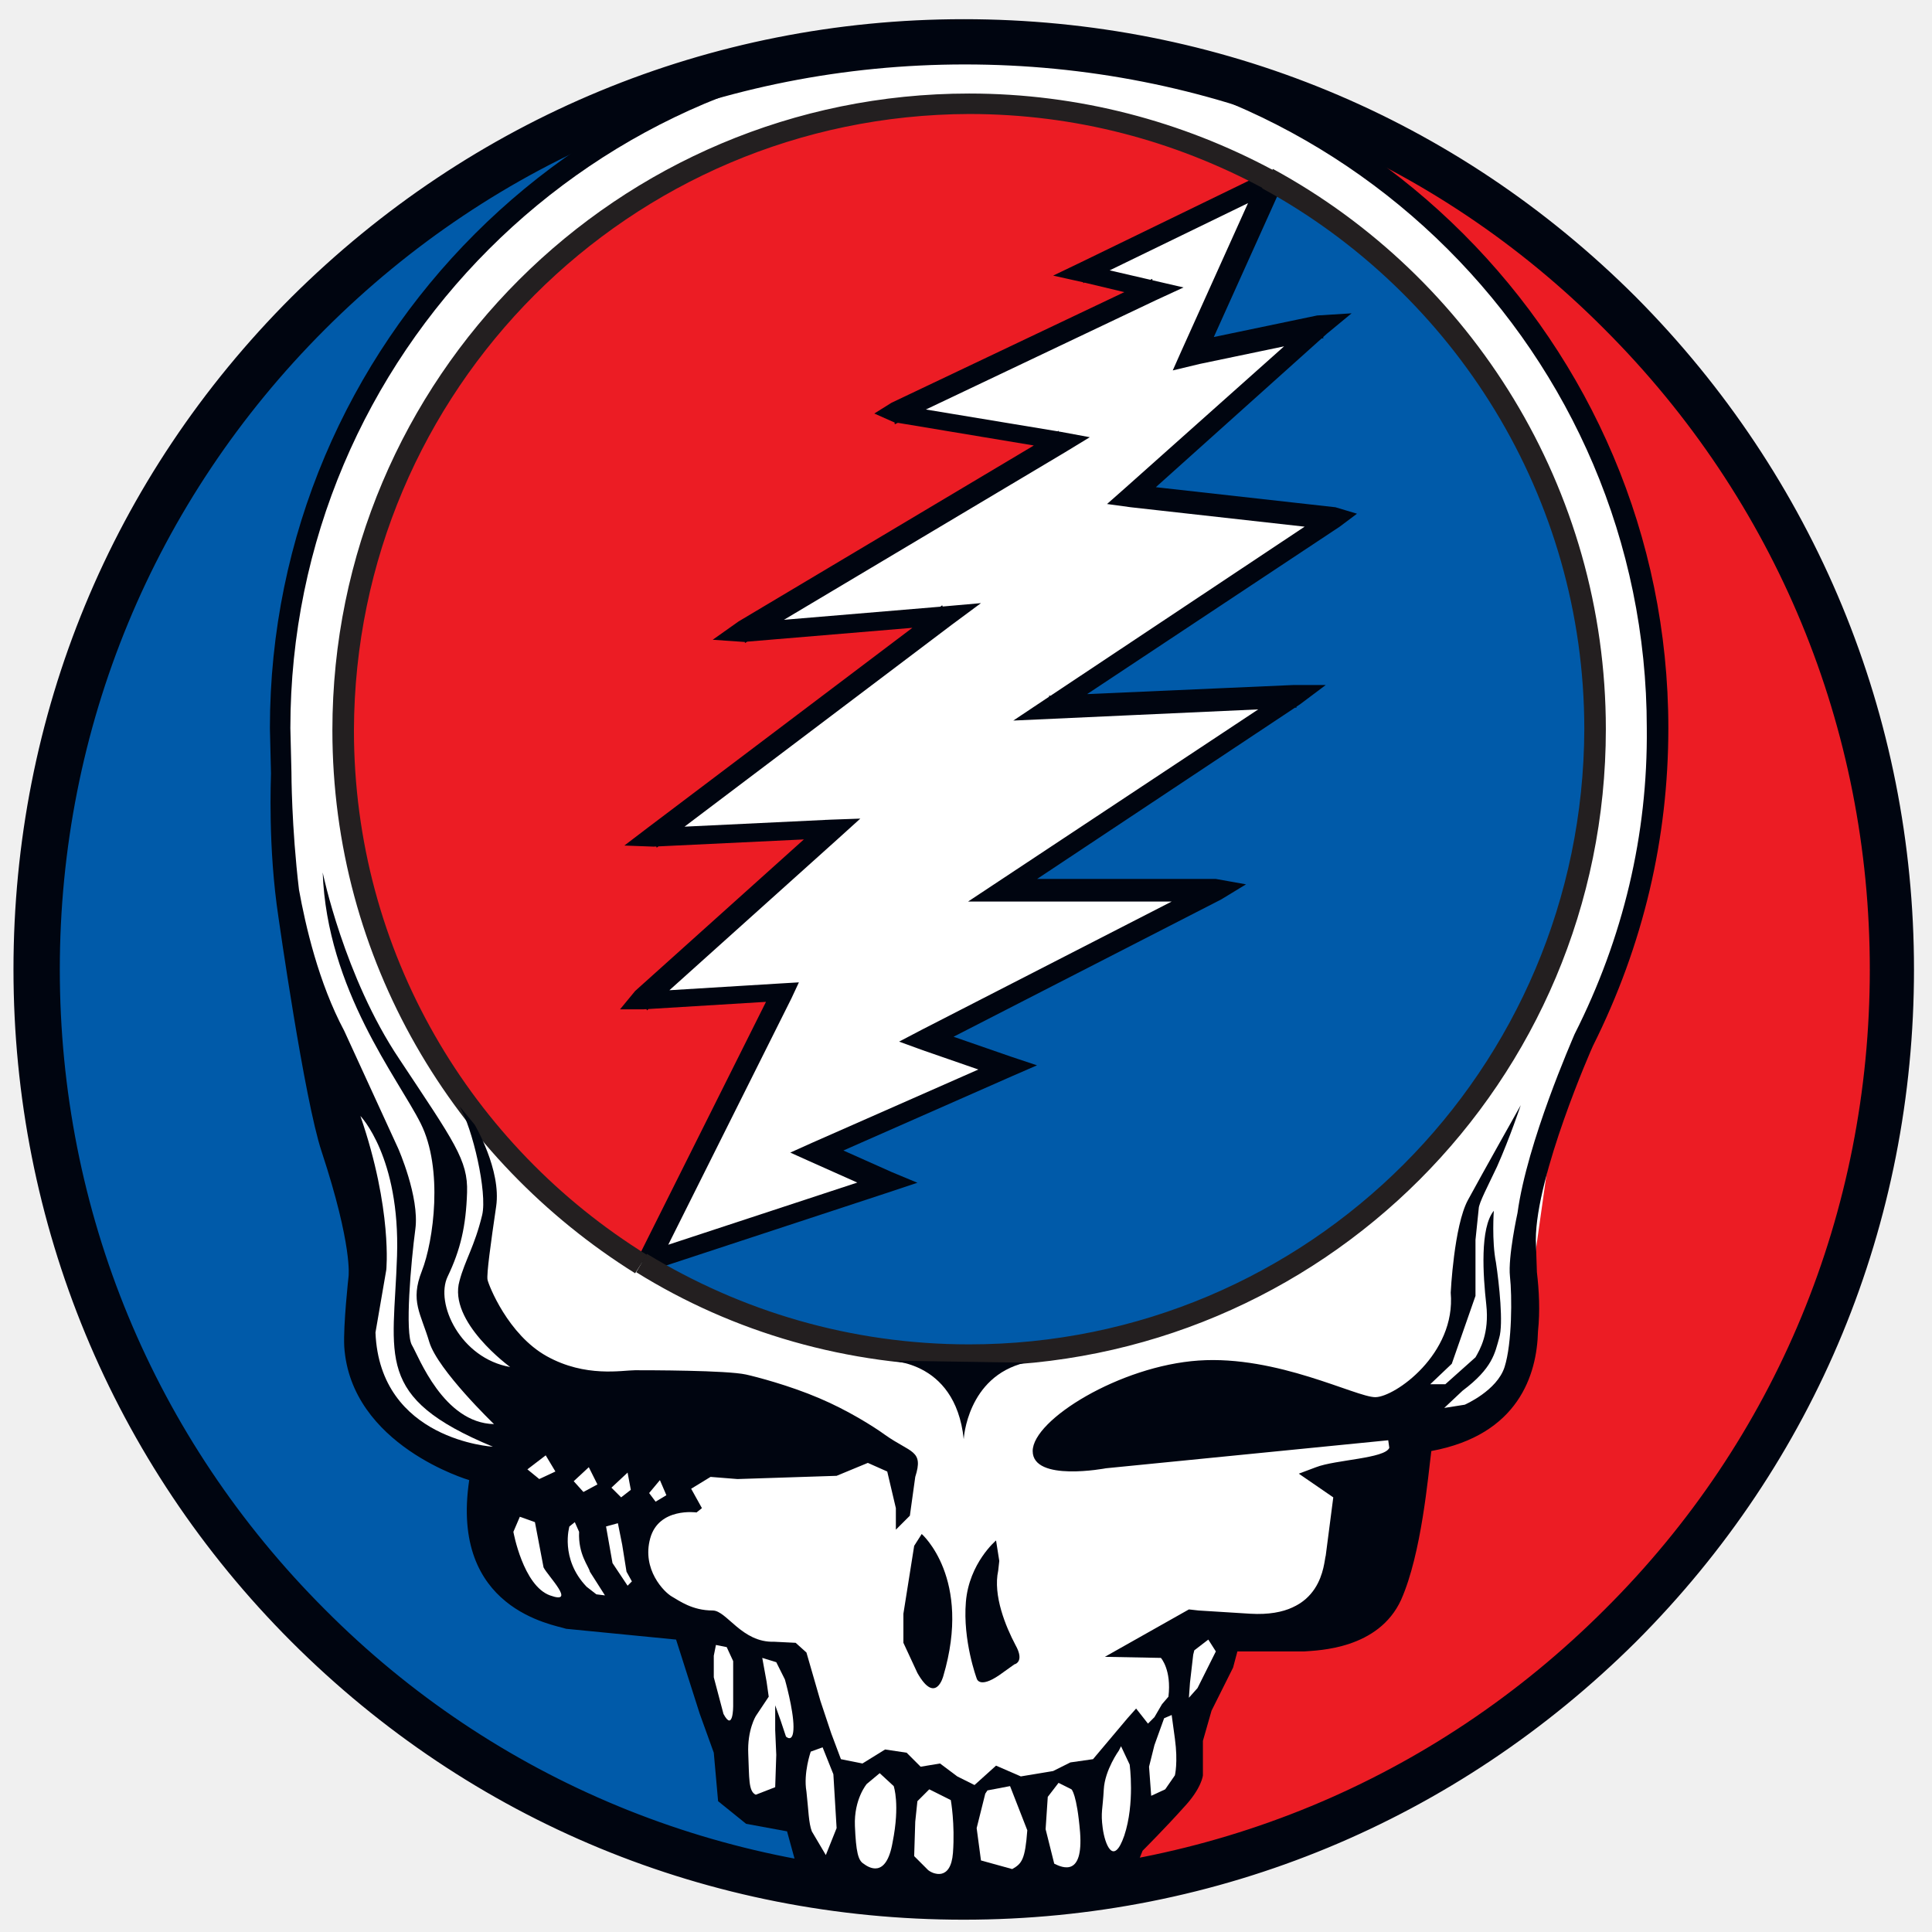
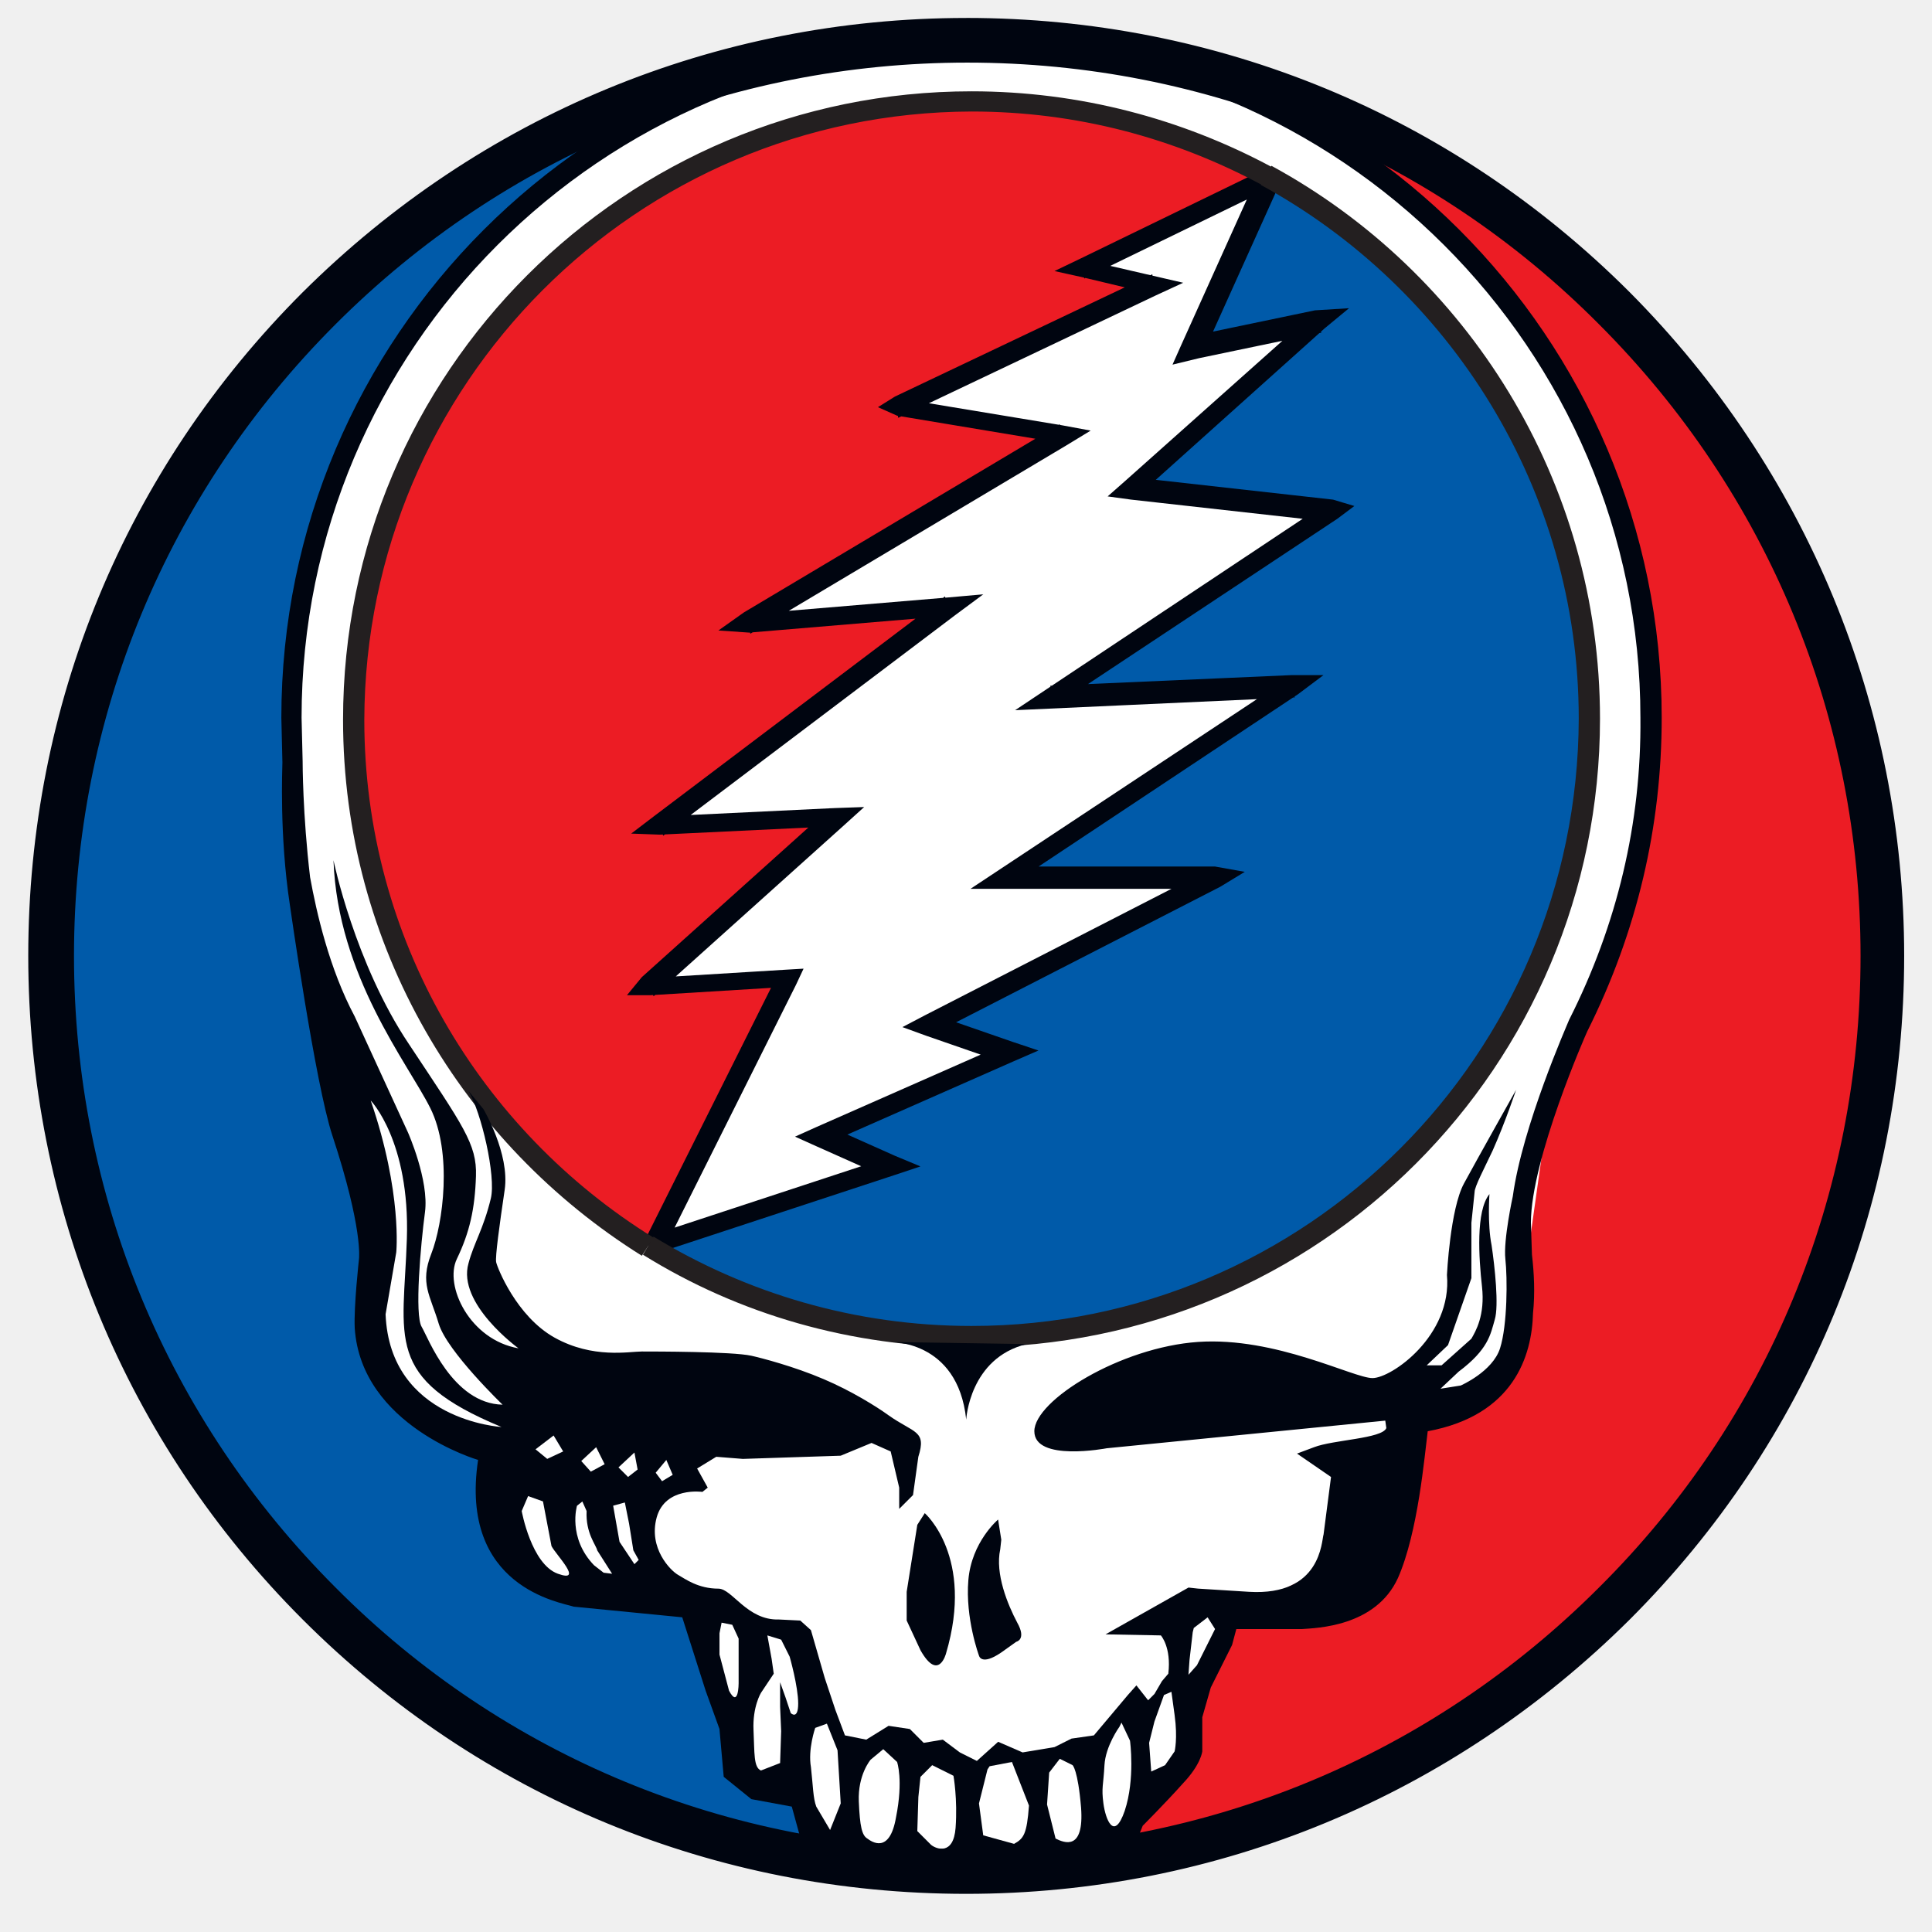
- <svg xmlns="http://www.w3.org/2000/svg" version="1.1" id="layer" x="0px" y="0px" viewBox="0 0 652 652" style="enable-background:new 0 0 652 652;" xml:space="preserve">
+ <svg xmlns="http://www.w3.org/2000/svg" version="1.1" id="layer" x="0px" y="0px" viewBox="0 0 64 64" xml:space="preserve" width="64" height="64">
  <defs id="defs213" />
  <style type="text/css" id="style2">
	.st0{fill:#EC1C24;}
	.st1{fill:#0054A5;}
	.st2{fill:#FFFFFF;}
	.st3{fill:#005AA9;}
	.st4{fill:#000510;}
	.st5{fill:#231F20;}
</style>
-   <path class="st2" d="m 325.235,10.112 c -84.716,0 -164.343,33.087 -224.335,93.079 -59.992,59.992 -93.079,139.618 -93.079,224.335 0,84.716 33.087,164.706 93.079,224.335 59.992,59.992 139.618,93.079 224.335,93.079 84.716,0 164.343,-33.087 224.335,-93.079 59.992,-59.992 93.079,-139.618 93.079,-224.335 0,-84.716 -33.087,-164.343 -93.079,-224.335 C 489.577,42.835 409.951,10.112 325.235,10.112" id="path106" style="stroke-width:3.636" />
-   <path class="st0" d="m 325.235,640.213 c 173.069,0 313.051,-139.982 313.051,-313.051 0,-172.705 -140.346,-313.051 -313.051,-313.051 91.988,1.091 173.432,48.357 212.336,132.71 0,0 59.992,82.535 -13.453,233.788 l -11.271,79.99 -19.27,17.816 -21.815,14.544 -6.545,35.268 -48.721,23.997 -11.998,26.542 -2.545,17.452 -17.816,22.543 -7.999,10.544 -50.903,10.908" id="path108" style="stroke-width:3.636" />
-   <path class="st3" d="m 427.767,60.651 c 65.81,35.632 110.531,105.441 110.531,185.794 0,116.712 -94.533,211.246 -211.246,211.246 -40.722,0 -78.535,-11.271 -110.531,-31.269" id="path110" style="stroke-width:3.636" />
-   <path class="st0" d="M 216.158,426.422 C 155.802,389.336 115.443,322.436 115.443,246.445 c 0,-116.712 94.533,-211.246 211.246,-211.246 36.359,0 70.9,9.453 100.714,25.451" id="path112" style="stroke-width:3.636" />
-   <polyline class="st2" points="138.2,249.1 120.4,257.7 127.1,259.2 102.9,270.7 118.6,273.3 88.8,291.1 107.9,289.5 80.5,310.2   97.2,309.3 79.4,325.3 92.5,324.5 80,349.5 102.1,342.2 95.6,339.4 113.4,331.5 105.8,328.9 132.7,315.1 112.8,315.1 140,297.1   117.3,298.1 143.6,280.7 124.8,278.5 142.3,262.9 130.9,265.2 138.2,249.1 " id="polyline114" transform="matrix(3.635896,0,0,3.635896,-71.80535,-845.0507)" />
-   <path class="st4" d="m 428.858,57.379 -64.355,31.269 -9.09,4.363 9.817,2.182 24.361,5.817 -0.727,-6.908 -87.989,41.813 -5.817,3.636 6.545,2.909 56.72,9.453 -1.091,-6.545 -107.986,64.355 -8.726,6.181 10.544,0.727 69.446,-5.817 -2.545,-6.545 -99.624,75.263 -7.635,5.817 9.817,0.364 60.719,-2.909 -2.545,-6.181 -64.355,57.811 -5.09,6.181 h 7.999 l 47.63,-2.909 -3.636,-5.09 -45.449,90.897 1.454,4.363 2.909,0.727 80.717,-26.542 8.726,-2.909 -8.726,-3.636 -23.633,-10.544 v 6.545 l 64.355,-28.36 8.363,-3.636 -8.726,-2.909 -27.269,-9.453 0.364,6.545 97.806,-50.175 8.363,-5.09 -10.181,-1.818 h -71.991 l 1.818,6.545 98.533,-65.446 8.726,-6.545 h -10.908 l -82.535,3.636 2.182,6.545 95.988,-63.628 5.817,-4.363 -7.272,-2.182 -68.355,-7.635 1.818,6.181 63.628,-57.084 8.363,-6.908 -11.635,0.727 -41.813,8.726 3.999,5.09 26.542,-58.902 -1.091,-2.182 -3.272,-1.818 m -23.997,65.446 41.813,-8.726 -3.272,-6.181 -63.628,56.72 -6.181,5.454 7.999,1.091 68.355,7.635 -1.454,-6.545 -95.624,63.628 -10.908,7.272 95.624,-4.363 -2.182,-6.545 -108.713,71.991 h 83.989 l -1.818,-6.908 -97.806,50.175 -7.635,3.999 7.999,2.909 27.269,9.453 -0.364,-6.545 -64.355,28.36 -7.272,3.272 7.272,3.272 23.633,10.544 0.364,-6.545 -80.717,26.542 4.363,5.09 45.449,-90.897 2.545,-5.454 -6.181,0.364 -47.63,2.909 2.545,6.181 64.355,-57.811 7.635,-6.908 -10.181,0.364 -60.719,2.909 2.182,6.545 99.624,-75.263 9.817,-7.272 -12.362,1.091 -69.446,5.817 2.182,6.545 107.986,-64.355 8.363,-5.09 -9.817,-1.818 -57.084,-9.453 1.091,6.908 87.989,-41.813 9.453,-4.363 -34.541,-7.999 0.727,6.545 64.355,-31.269 -4.727,-4.727 -26.542,58.902 -2.909,6.545 z" id="path116" style="stroke-width:3.636" />
-   <path class="st5" d="m 425.949,63.56 c 64.719,35.268 108.713,103.987 108.713,182.522 -0.364,114.894 -93.079,207.61 -207.61,207.61 -39.995,0 -77.081,-11.271 -108.713,-30.542 l -3.636,6.181 c 32.723,20.361 71.264,31.632 112.349,31.632 118.894,0 214.881,-95.988 214.881,-214.881 0,-81.444 -45.449,-152.708 -112.349,-189.067 l -3.636,6.545" id="path118" style="stroke-width:3.636" />
-   <path class="st5" d="M 218.339,423.514 C 159.074,386.791 119.443,321.345 119.443,246.445 119.806,131.551 212.522,38.836 327.052,38.472 c 35.995,0 69.446,9.09 99.26,25.088 l 3.272,-6.181 C 399.043,41.017 364.139,31.564 327.052,31.564 c -118.53,0 -214.881,95.988 -214.881,214.881 0,77.445 41.086,145.072 102.169,183.249 l 3.999,-6.181" id="path120" style="stroke-width:3.636" />
-   <path class="st3" d="M 325.235,640.213 C 152.166,640.213 12.184,500.231 12.184,327.162 12.184,154.457 152.529,14.112 325.235,14.112 160.528,21.383 77.994,147.913 96.9,306.074 l 26.542,86.534 19.27,82.535 18.543,18.543 3.272,20.725 16.725,27.269 45.812,6.545 6.545,10.544 11.998,31.996 3.272,15.271 15.271,3.272 11.271,17.452 49.812,13.453" id="path122" style="stroke-width:3.636" />
-   <path class="st4" d="m 298.692,459.145 c 0,0 23.633,-1.091 26.542,26.542 0,0 1.091,-21.088 20.725,-25.815 l -47.267,-0.727" id="path124" style="stroke-width:3.636" />
-   <path class="st2" d="m 459.036,506.412 -4.727,14.544 -3.272,18.907 3.272,0.727 c 1.454,-1.454 5.817,-7.999 6.908,-15.634 1.091,-7.635 2.182,-18.543 2.182,-18.543 l -2.182,-2.182 -2.182,2.182" id="path126" style="stroke-width:3.636" />
-   <path class="st3" d="m 459.036,506.412 -0.727,-0.364 -4.727,14.544 -3.272,18.907 v 0.364 l 3.636,1.091 h 0.364 l 0.364,-0.364 c 1.454,-1.818 5.817,-7.999 6.908,-15.998 1.091,-7.635 2.182,-18.543 2.182,-18.543 v -0.364 l -2.545,-2.545 -0.364,-0.364 -2.182,2.545 v 0 0 l 0.364,1.091 0.364,0.364 1.454,-1.818 1.818,1.818 0.364,-0.364 h -0.364 c 0,0 -0.727,10.908 -1.818,18.543 -1.091,7.272 -5.454,13.816 -6.908,15.271 l 0.364,0.364 v -0.364 l -2.545,-0.727 3.272,-18.179 4.727,-14.18 -0.727,-0.727 0.364,0.364 -0.364,-0.364" id="path128" style="stroke-width:3.636" />
-   <polyline class="st2" points="150.1,369.5 148.9,370.2 148.7,371.1 148,376.7 148.3,379 149.9,373.5 150.1,369.5 " id="polyline130" transform="matrix(3.635896,0,0,3.635896,-71.80535,-845.0507)" />
-   <polyline class="st3" points="150.1,369.5 150,369.4 148.8,370.1 148.8,370.1 148.6,371.1 147.8,376.7 148.1,379.1 148.4,379.1   150.1,373.5 150.3,369.5 150.3,369.2 150,369.4 150.1,369.5 149.9,369.5 149.8,373.5 148.4,378.3 148.1,376.7 148.9,371.1   149,370.3 150.2,369.7 150.1,369.5 149.9,369.5 150.1,369.5 " id="polyline132" transform="matrix(3.635896,0,0,3.635896,-71.80535,-845.0507)" />
-   <path class="st4" d="m 311.055,517.683 c 0,0 17.089,14.907 7.272,47.994 0,0 -2.545,9.817 -8.726,-1.091 l -4.727,-10.181 v -9.817 l 3.636,-22.906 2.545,-3.999" id="path134" style="stroke-width:3.636" />
-   <path class="st4" d="m 336.142,519.865 c 0,0 -9.09,7.635 -10.181,20.725 -1.091,13.089 3.636,25.815 3.636,25.815 0,0 0.727,3.636 7.635,-1.091 l 5.09,-3.636 c 0,0 3.636,-0.727 0.364,-6.545 -3.272,-6.181 -7.635,-16.725 -5.817,-25.088 l 0.364,-3.272 -1.091,-6.908" id="path136" style="stroke-width:3.636" />
-   <path class="st4" d="M 563.022,245.718 C 563.022,115.553 457.218,9.749 327.052,9.749 196.887,9.749 91.083,115.553 91.083,245.718 l 0.364,15.271 c 0,1.818 -1.091,24.724 2.545,48.721 0,0 8.726,61.447 14.544,78.899 10.544,31.996 9.09,42.176 9.09,42.176 0,0 -1.818,16.362 -1.454,23.633 2.182,33.45 42.176,45.085 42.176,45.085 -6.545,43.631 28.36,48.721 32.723,50.175 l 37.086,3.636 7.999,25.088 4.727,13.089 1.454,16.362 9.453,7.635 13.816,2.545 5.09,18.543 55.993,6.545 55.993,-11.271 2.909,-7.272 c 0,0 7.635,-7.635 13.816,-14.544 6.181,-6.545 6.545,-10.908 6.545,-10.908 v -11.635 l 2.909,-10.181 7.272,-14.544 1.454,-5.454 h 22.543 c 4.727,-0.364 25.088,-0.727 32.723,-17.452 6.908,-15.634 9.09,-41.813 10.181,-50.175 29.451,-5.454 35.632,-25.815 35.995,-40.358 0.727,-6.908 0.364,-13.816 -0.364,-19.997 l -0.364,-10.908 c 0,-21.815 18.907,-64.719 19.27,-65.446 17.089,-34.177 25.451,-70.173 25.451,-107.259 m -31.632,103.259 v 0 c -0.727,1.818 -15.998,36.359 -19.27,60.356 0,0 -3.272,14.907 -2.545,21.452 0.727,6.545 0.727,22.543 -1.818,30.542 -2.545,7.999 -13.453,12.726 -13.453,12.726 l -6.908,1.091 6.181,-5.817 c 10.181,-7.635 10.908,-12.726 12.362,-17.816 1.454,-4.727 0,-18.179 -1.091,-25.451 -1.454,-7.272 -0.727,-17.452 -0.727,-17.452 -4.727,5.817 -3.636,21.815 -2.545,31.632 1.091,9.817 -2.182,15.271 -3.636,17.816 l -10.181,9.09 h -5.09 l 7.272,-6.908 7.999,-22.906 v -18.907 l 1.091,-10.544 c 0,-1.818 3.272,-7.999 6.181,-14.18 4.363,-9.817 7.999,-20.725 7.999,-20.725 0,0 -13.089,23.27 -17.816,31.996 -4.727,8.726 -5.817,31.269 -5.817,31.269 1.818,20.725 -18.907,35.268 -25.451,35.268 -6.545,0 -33.087,-14.18 -59.629,-12.362 -26.542,1.818 -55.993,19.997 -55.993,30.542 0,10.544 24.724,5.817 24.724,5.817 l 95.26,-9.453 v 0 l 0.364,2.545 c -1.454,3.636 -18.179,3.999 -24.724,6.545 l -5.817,2.182 11.635,7.999 -2.545,19.634 c -0.727,2.182 -0.727,21.088 -25.451,19.634 l -17.452,-1.091 -3.272,-0.364 -28.36,15.998 18.907,0.364 c 0,0 3.636,3.999 2.545,13.089 l -2.182,2.545 -2.545,4.363 -2.182,2.182 -3.999,-5.09 -2.909,3.272 -11.635,13.816 -7.635,1.091 -5.817,2.909 -10.908,1.818 -8.363,-3.636 -7.272,6.545 -5.817,-2.909 -5.817,-4.363 -6.545,1.091 -4.727,-4.727 -7.272,-1.091 -7.635,4.727 -7.272,-1.454 -3.272,-8.726 -3.636,-10.908 -4.727,-16.362 -3.636,-3.272 -7.272,-0.364 c -10.908,0.364 -15.998,-10.544 -20.725,-10.544 -6.908,0 -11.271,-3.272 -13.816,-4.727 -2.545,-1.454 -10.181,-9.09 -7.272,-19.634 2.909,-10.544 15.634,-8.726 15.634,-8.726 l 1.818,-1.454 -3.636,-6.545 6.545,-3.999 9.09,0.727 33.45,-1.091 10.544,-4.363 6.545,2.909 2.909,12.362 v 7.272 l 4.727,-4.727 1.818,-13.089 c 2.909,-9.09 -1.454,-7.999 -10.181,-14.18 -3.999,-2.909 -12.726,-8.363 -22.179,-12.362 -10.181,-4.363 -21.452,-7.272 -24.724,-7.999 -6.545,-1.454 -33.087,-1.454 -37.45,-1.454 -4.363,0 -16.725,2.545 -29.814,-4.727 -13.089,-7.272 -19.634,-23.997 -19.997,-25.815 -0.364,-1.818 1.091,-12.362 2.909,-24.724 1.818,-12.362 -7.272,-27.633 -7.272,-27.633 l -5.09,-6.181 c 4.363,7.272 9.453,29.087 7.635,36.723 -2.545,10.544 -5.817,15.271 -7.635,22.179 -3.999,13.816 17.089,29.087 17.089,29.087 -16.725,-2.909 -25.451,-21.452 -21.088,-30.542 4.363,-9.09 6.181,-17.089 6.545,-28.36 0.364,-10.908 -4.363,-17.089 -22.906,-45.085 -18.543,-27.633 -25.815,-62.901 -25.815,-62.901 1.454,39.631 25.451,69.446 33.087,84.716 7.635,15.271 4.363,39.631 0.364,49.812 -3.999,10.181 -0.364,14.18 2.545,23.997 2.909,9.453 21.815,27.633 21.815,27.633 -17.089,-0.364 -25.451,-22.906 -27.633,-26.542 -2.545,-3.999 -0.364,-28.36 1.091,-39.268 1.454,-10.908 -5.817,-27.269 -5.817,-27.269 L 116.17,347.887 C 107.444,331.525 103.081,312.255 100.9,300.257 98.355,278.805 98.355,260.989 98.355,260.625 v 0 l -0.364,-14.907 c 0,-126.166 102.532,-228.698 228.698,-228.698 126.166,0 229.061,102.532 229.061,228.698 0.364,35.995 -7.999,70.9 -24.36,103.259 z m -93.443,147.981 z" id="path138" style="stroke-width:3.636" />
-   <path class="st2" d="m 121.624,376.61 c 0,0 13.453,13.816 12.362,47.267 -1.091,34.177 -7.999,47.63 32.359,64.355 0,0 -38.177,-2.182 -39.631,-38.541 l 3.636,-21.088 c 0,0.364 2.182,-20.361 -8.726,-51.993" id="path140" style="stroke-width:3.636" />
-   <polyline class="st2" points="71.3,369 69.8,369.7 68.7,368.8 70.4,367.5 71.3,369 " id="polyline142" transform="matrix(3.635896,0,0,3.635896,-71.80535,-845.0507)" />
-   <polyline class="st2" points="75.2,370.2 73.9,370.9 73,369.9 74.4,368.6 75.2,370.2 " id="polyline144" transform="matrix(3.635896,0,0,3.635896,-71.80535,-845.0507)" />
-   <polyline class="st2" points="81.6,371.2 80.6,371.8 80,371 81,369.8 81.6,371.2 " id="polyline146" transform="matrix(3.635896,0,0,3.635896,-71.80535,-845.0507)" />
-   <polyline class="st2" points="78.3,370.7 77.4,371.4 76.5,370.5 78,369.1 78.3,370.7 " id="polyline148" transform="matrix(3.635896,0,0,3.635896,-71.80535,-845.0507)" />
-   <path class="st2" d="m 173.254,516.956 c 0,0 3.272,18.179 12.362,21.452 9.09,3.272 -0.727,-6.545 -2.182,-9.453 l -2.909,-15.271 -5.09,-1.818 -2.182,5.09" id="path150" style="stroke-width:3.636" />
-   <path class="st2" d="m 192.161,515.138 c 0,0 -3.272,10.908 5.817,20.361 l 3.272,2.545 2.909,0.364 -5.09,-7.999 c -0.364,-1.818 -3.999,-5.817 -3.636,-13.453 l -1.454,-3.272 -1.818,1.454" id="path152" style="stroke-width:3.636" />
-   <polyline class="st2" points="76,374.1 76.6,377.5 78,379.6 78.4,379.2 77.9,378.3 77.5,375.8 77.1,373.8 76,374.1 " id="polyline154" transform="matrix(3.635896,0,0,3.635896,-71.80535,-845.0507)" />
-   <polyline class="st2" points="130.5,386 130.2,388.6 130.1,390 130.9,389.1 132.6,385.7 131.9,384.6 130.6,385.6 130.5,386 " id="polyline156" transform="matrix(3.635896,0,0,3.635896,-71.80535,-845.0507)" />
-   <path class="st2" d="m 245.245,555.86 2.182,4.727 v 15.271 c 0,0 0,8.726 -3.272,2.545 l -3.272,-12.362 v -7.272 l 0.727,-3.636 3.636,0.727" id="path158" style="stroke-width:3.636" />
-   <path class="st2" d="m 257.243,559.496 4.727,1.454 2.909,5.817 c 0,0 2.909,10.181 2.909,15.998 0,5.817 -2.545,3.272 -2.545,3.272 l -1.818,-5.454 -1.818,-5.09 v 8.363 l 0.364,8.363 -0.364,10.908 -6.545,2.545 c -2.545,-1.091 -2.182,-5.817 -2.545,-13.816 -0.364,-7.999 2.545,-12.726 2.545,-12.726 l 4.363,-6.545 -0.727,-5.09 -1.454,-7.999 v 0" id="path160" style="stroke-width:3.636" />
-   <path class="st2" d="m 273.605,591.128 c 0,0 -2.545,7.272 -1.454,13.453 0.727,6.545 0.727,10.544 1.818,13.453 l 4.727,7.999 3.636,-9.09 -1.091,-18.179 -3.636,-9.09 -3.999,1.454" id="path162" style="stroke-width:3.636" />
-   <path class="st2" d="m 292.511,602.036 c 0,0 -4.363,5.09 -3.999,14.18 0.364,8.726 1.091,11.635 2.909,12.726 1.454,1.091 7.635,5.454 9.817,-7.272 2.545,-12.726 0.364,-18.907 0.364,-18.907 l -4.727,-4.363 -4.363,3.636" id="path164" style="stroke-width:3.636" />
-   <path class="st2" d="m 309.6,607.853 -0.727,6.908 -0.364,11.635 4.727,4.727 c 1.818,1.454 7.635,3.636 8.363,-5.817 0.727,-9.817 -0.727,-17.816 -0.727,-17.816 l -7.272,-3.636 -3.999,3.999" id="path166" style="stroke-width:3.636" />
-   <path class="st2" d="m 332.506,605.308 -2.909,11.635 1.454,10.908 10.544,2.909 c 3.272,-1.818 4.363,-3.272 5.09,-13.089 l -5.817,-14.907 -7.635,1.454 -0.727,1.091" id="path168" style="stroke-width:3.636" />
-   <path class="st2" d="m 353.595,606.399 -0.727,10.908 2.909,11.635 c 2.909,1.454 9.817,4.363 8.726,-10.544 -1.091,-13.089 -2.909,-14.544 -2.909,-14.544 l -4.363,-2.182 -3.636,4.727" id="path170" style="stroke-width:3.636" />
-   <path class="st2" d="m 377.591,590.765 c 0,0 -4.727,6.545 -5.09,13.089 -0.364,6.908 -1.091,7.635 -0.364,13.089 0.727,5.454 3.636,13.089 7.272,2.545 3.636,-10.908 1.818,-23.997 1.818,-23.997 l -2.909,-6.181 -0.727,1.454" id="path172" style="stroke-width:3.636" />
-   <path class="st2" d="m 392.862,579.857 -3.272,9.09 -1.818,7.272 0.727,9.817 4.727,-2.182 3.272,-4.727 c 0,0 1.091,-4.363 0,-12.362 -1.091,-7.999 -1.091,-7.999 -1.091,-7.999 l -2.545,1.091" id="path174" style="stroke-width:3.636" />
-   <path class="st4" d="m 634.286,327.162 c 0,82.535 -31.996,159.979 -90.534,218.517 -58.174,58.538 -135.983,90.534 -218.517,90.534 -82.535,0 -160.343,-31.996 -218.517,-90.534 C 48.543,487.142 16.183,409.697 16.183,327.162 c 0,-82.535 31.996,-159.979 90.534,-218.517 58.174,-58.538 135.983,-90.534 218.517,-90.534 82.535,0 160.343,31.996 218.517,90.534 58.174,58.538 90.534,135.983 90.534,218.517 M 325.235,10.112 c -84.716,0 -164.343,33.087 -224.335,93.079 -59.992,59.992 -93.079,139.618 -93.079,224.335 0,84.716 33.087,164.706 93.079,224.335 59.992,59.992 139.618,93.079 224.335,93.079 84.716,0 164.343,-33.087 224.335,-93.079 59.992,-59.992 93.079,-139.618 93.079,-224.335 0,-84.716 -33.087,-164.343 -93.079,-224.335 C 489.577,42.835 409.951,10.112 325.235,10.112 Z" id="path176" style="stroke-width:3.636" />
-   <path class="st4" d="m 634.286,327.162 h -3.272 c 0,81.808 -31.632,158.525 -89.443,215.972 -57.811,57.811 -134.528,89.443 -215.972,89.443 -81.444,0 -158.525,-31.632 -215.972,-89.443 C 51.815,485.324 20.183,408.606 20.183,327.162 c 0,-81.444 31.632,-158.161 89.443,-215.972 57.811,-57.811 134.528,-89.443 215.972,-89.443 81.808,0 158.525,31.632 215.972,89.443 57.811,57.811 89.443,134.528 89.443,215.972 h 6.908 c 0,-83.262 -32.359,-161.797 -91.625,-220.699 C 487.396,47.562 408.86,14.839 325.235,14.839 c -83.626,0 -161.797,32.359 -221.062,91.625 -58.902,58.902 -91.625,137.437 -91.625,220.699 0,83.626 32.359,161.797 91.625,221.062 58.902,58.902 137.437,91.625 221.062,91.625 83.262,0 161.797,-32.359 221.062,-91.625 58.902,-58.902 91.625,-137.437 91.625,-221.062 h -3.636 M 325.235,10.112 V 6.476 c -85.807,0 -166.16,33.45 -226.88,93.806 -60.719,60.719 -93.806,141.073 -93.806,226.88 0,85.807 33.45,166.524 93.806,226.88 60.719,60.719 141.073,93.806 226.88,93.806 85.807,0 166.16,-33.45 226.88,-93.806 60.719,-60.719 93.806,-141.073 93.806,-226.88 0,-85.444 -33.45,-166.16 -93.806,-226.88 C 491.395,39.563 411.042,6.476 325.235,6.476 v 6.908 c 83.989,0 162.525,32.723 222.153,91.988 59.265,59.265 91.988,138.164 91.988,222.153 0,83.989 -32.723,162.888 -91.988,222.153 -59.265,59.265 -138.164,91.988 -222.153,91.988 -83.989,0 -162.525,-32.723 -222.153,-91.988 C 43.816,490.414 11.093,411.515 11.093,327.526 c 0,-83.989 32.723,-162.525 91.988,-222.153 59.265,-59.265 138.164,-91.988 222.153,-91.988 z" id="path178" style="stroke-width:3.636" />
+   <path class="st2" d="m 32.007,0.947 c -8.208,0 -15.923,3.206 -21.735,9.018 C 4.459,15.777 1.253,23.492 1.253,31.7 c 0,8.208 3.206,15.958 9.018,21.735 5.813,5.813 13.527,9.018 21.735,9.018 8.208,0 15.923,-3.206 21.735,-9.018 5.813,-5.813 9.018,-13.527 9.018,-21.735 0,-8.208 -3.206,-15.923 -9.018,-21.735 C 47.93,4.117 40.215,0.947 32.007,0.947" id="path106" style="stroke-width:0.352" />
+   <path class="st0" d="m 32.007,61.996 c 16.768,0 30.331,-13.563 30.331,-30.331 0,-16.733 -13.598,-30.331 -30.331,-30.331 8.913,0.106 16.803,4.685 20.573,12.858 0,0 5.813,7.997 -1.303,22.651 l -1.092,7.75 -1.867,1.726 -2.114,1.409 -0.634,3.417 -4.72,2.325 -1.163,2.572 -0.247,1.691 -1.726,2.184 -0.775,1.022 -4.932,1.057" id="path108" style="stroke-width:0.352" />
+   <path class="st3" d="m 41.941,5.843 c 6.376,3.452 10.709,10.216 10.709,18.001 0,11.308 -9.159,20.467 -20.467,20.467 -3.945,0 -7.609,-1.092 -10.709,-3.03" id="path110" style="stroke-width:0.352" />
+   <path class="st0" d="m 21.439,41.282 c -5.848,-3.593 -9.758,-10.075 -9.758,-17.438 0,-11.308 9.159,-20.467 20.467,-20.467 3.523,0 6.869,0.916 9.758,2.466" id="path112" style="stroke-width:0.352" />
+   <polyline class="st2" points="138.2,249.1 120.4,257.7 127.1,259.2 102.9,270.7 118.6,273.3 88.8,291.1 107.9,289.5 80.5,310.2   97.2,309.3 79.4,325.3 92.5,324.5 80,349.5 102.1,342.2 95.6,339.4 113.4,331.5 105.8,328.9 132.7,315.1 112.8,315.1 140,297.1   117.3,298.1 143.6,280.7 124.8,278.5 142.3,262.9 130.9,265.2 138.2,249.1 " id="polyline114" transform="matrix(0.3522738,0,0,0.3522738,-6.461316,-81.90805)" />
+   <path class="st4" d="m 42.047,5.526 -6.235,3.03 -0.881,0.423 0.951,0.211 2.36,0.564 -0.07,-0.669 -8.525,4.051 -0.564,0.352 0.634,0.282 5.495,0.916 -0.106,-0.634 -10.463,6.235 -0.845,0.599 1.022,0.07 6.728,-0.564 -0.247,-0.634 -9.652,7.292 -0.74,0.564 0.951,0.035 5.883,-0.282 -0.247,-0.599 -6.235,5.601 -0.493,0.599 h 0.775 l 4.615,-0.282 -0.352,-0.493 -4.403,8.807 0.141,0.423 0.282,0.07 7.82,-2.572 0.845,-0.282 -0.845,-0.352 -2.29,-1.022 v 0.634 l 6.235,-2.748 0.81,-0.352 -0.845,-0.282 -2.642,-0.916 0.035,0.634 9.476,-4.861 0.81,-0.493 -0.986,-0.176 h -6.975 l 0.176,0.634 9.547,-6.341 0.845,-0.634 H 42.787 l -7.997,0.352 0.211,0.634 9.3,-6.165 0.564,-0.423 -0.705,-0.211 -6.623,-0.74 0.176,0.599 6.165,-5.531 0.81,-0.669 -1.127,0.07 -4.051,0.845 0.388,0.493 2.572,-5.707 -0.106,-0.211 -0.317,-0.176 m -2.325,6.341 4.051,-0.845 -0.317,-0.599 -6.165,5.495 -0.599,0.528 0.775,0.106 6.623,0.74 -0.141,-0.634 -9.265,6.165 -1.057,0.705 9.265,-0.423 -0.211,-0.634 -10.533,6.975 h 8.138 l -0.176,-0.669 -9.476,4.861 -0.74,0.388 0.775,0.282 2.642,0.916 -0.035,-0.634 -6.235,2.748 -0.705,0.317 0.705,0.317 2.29,1.022 0.035,-0.634 -7.82,2.572 0.423,0.493 4.403,-8.807 0.247,-0.528 -0.599,0.035 -4.615,0.282 0.247,0.599 6.235,-5.601 0.74,-0.669 -0.986,0.035 -5.883,0.282 0.211,0.634 9.652,-7.292 0.951,-0.705 -1.198,0.106 -6.728,0.564 0.211,0.634 10.463,-6.235 0.81,-0.493 -0.951,-0.176 -5.531,-0.916 0.106,0.669 8.525,-4.051 0.916,-0.423 -3.347,-0.775 0.07,0.634 6.235,-3.03 -0.458,-0.458 -2.572,5.707 -0.282,0.634 z" id="path116" style="stroke-width:0.352" />
+   <path class="st5" d="M 41.765,6.125 C 48.035,9.542 52.298,16.2 52.298,23.809 52.263,34.941 43.28,43.924 32.183,43.924 c -3.875,0 -7.468,-1.092 -10.533,-2.959 l -0.352,0.599 c 3.17,1.973 6.905,3.065 10.885,3.065 11.519,0 20.819,-9.3 20.819,-20.819 0,-7.891 -4.403,-14.795 -10.885,-18.318 l -0.352,0.634" id="path118" style="stroke-width:0.352" />
+   <path class="st5" d="M 21.65,41 C 15.908,37.442 12.068,31.101 12.068,23.845 12.104,12.713 21.086,3.73 32.183,3.694 c 3.488,0 6.728,0.881 9.617,2.431 L 42.117,5.526 C 39.158,3.941 35.776,3.025 32.183,3.025 c -11.484,0 -20.819,9.3 -20.819,20.819 0,7.503 3.981,14.056 9.899,17.755 l 0.388,-0.599" id="path120" style="stroke-width:0.352" />
+   <path class="st3" d="M 32.007,61.996 C 15.239,61.996 1.676,48.433 1.676,31.665 1.676,14.932 15.274,1.334 32.007,1.334 16.049,2.039 8.052,14.298 9.884,29.622 l 2.572,8.384 1.867,7.997 1.797,1.797 0.317,2.008 1.62,2.642 4.439,0.634 0.634,1.022 1.163,3.1 0.317,1.48 1.48,0.317 1.092,1.691 4.826,1.303" id="path122" style="stroke-width:0.352" />
+   <path class="st4" d="m 29.435,44.453 c 0,0 2.29,-0.106 2.572,2.572 0,0 0.106,-2.043 2.008,-2.501 l -4.58,-0.07" id="path124" style="stroke-width:0.352" />
+   <path class="st2" d="m 44.971,49.032 -0.458,1.409 -0.317,1.832 0.317,0.07 c 0.141,-0.141 0.564,-0.775 0.669,-1.515 0.106,-0.74 0.211,-1.797 0.211,-1.797 l -0.211,-0.211 -0.211,0.211" id="path126" style="stroke-width:0.352" />
+   <path class="st3" d="m 44.971,49.032 -0.07,-0.035 -0.458,1.409 -0.317,1.832 v 0.035 l 0.352,0.106 h 0.035 l 0.035,-0.035 c 0.141,-0.176 0.564,-0.775 0.669,-1.55 0.106,-0.74 0.211,-1.797 0.211,-1.797 v -0.035 l -0.247,-0.247 -0.035,-0.035 -0.211,0.247 v 0 0 l 0.035,0.106 0.035,0.035 0.141,-0.176 0.176,0.176 0.035,-0.035 h -0.035 c 0,0 -0.07,1.057 -0.176,1.797 -0.106,0.705 -0.528,1.339 -0.669,1.48 l 0.035,0.035 v -0.035 l -0.247,-0.07 0.317,-1.761 0.458,-1.374 -0.07,-0.07 0.035,0.035 -0.035,-0.035" id="path128" style="stroke-width:0.352" />
+   <polyline class="st2" points="150.1,369.5 148.9,370.2 148.7,371.1 148,376.7 148.3,379 149.9,373.5 150.1,369.5 " id="polyline130" transform="matrix(0.3522738,0,0,0.3522738,-6.461316,-81.90805)" />
+   <polyline class="st3" points="150.1,369.5 150,369.4 148.8,370.1 148.8,370.1 148.6,371.1 147.8,376.7 148.1,379.1 148.4,379.1   150.1,373.5 150.3,369.5 150.3,369.2 150,369.4 150.1,369.5 149.9,369.5 149.8,373.5 148.4,378.3 148.1,376.7 148.9,371.1   149,370.3 150.2,369.7 150.1,369.5 149.9,369.5 150.1,369.5 " id="polyline132" transform="matrix(0.3522738,0,0,0.3522738,-6.461316,-81.90805)" />
+   <path class="st4" d="m 30.633,50.124 c 0,0 1.656,1.444 0.705,4.65 0,0 -0.247,0.951 -0.845,-0.106 l -0.458,-0.986 v -0.951 l 0.352,-2.219 0.247,-0.387" id="path134" style="stroke-width:0.352" />
+   <path class="st4" d="m 33.064,50.336 c 0,0 -0.881,0.74 -0.986,2.008 -0.106,1.268 0.352,2.501 0.352,2.501 0,0 0.07,0.352 0.74,-0.106 l 0.493,-0.352 c 0,0 0.352,-0.07 0.035,-0.634 -0.317,-0.599 -0.74,-1.62 -0.564,-2.431 l 0.035,-0.317 -0.106,-0.669" id="path136" style="stroke-width:0.352" />
+   <path class="st4" d="m 55.046,23.774 c 0,-12.611 -10.251,-22.863 -22.863,-22.863 -12.611,0 -22.863,10.251 -22.863,22.863 l 0.035,1.48 c 0,0.176 -0.106,2.395 0.247,4.72 0,0 0.845,5.953 1.409,7.644 1.022,3.1 0.881,4.086 0.881,4.086 0,0 -0.176,1.585 -0.141,2.29 0.211,3.241 4.086,4.368 4.086,4.368 -0.634,4.227 2.748,4.72 3.17,4.861 l 3.593,0.352 0.775,2.431 0.458,1.268 0.141,1.585 0.916,0.74 1.339,0.247 0.493,1.797 5.425,0.634 5.425,-1.092 0.282,-0.705 c 0,0 0.74,-0.74 1.339,-1.409 0.599,-0.634 0.634,-1.057 0.634,-1.057 v -1.127 l 0.282,-0.986 0.705,-1.409 0.141,-0.528 h 2.184 c 0.458,-0.035 2.431,-0.07 3.17,-1.691 0.669,-1.515 0.881,-4.051 0.986,-4.861 2.853,-0.528 3.452,-2.501 3.488,-3.91 0.07,-0.669 0.035,-1.339 -0.035,-1.938 l -0.035,-1.057 c 0,-2.114 1.832,-6.27 1.867,-6.341 1.656,-3.311 2.466,-6.799 2.466,-10.392 m -3.065,10.005 v 0 c -0.07,0.176 -1.55,3.523 -1.867,5.848 0,0 -0.317,1.444 -0.247,2.078 0.07,0.634 0.07,2.184 -0.176,2.959 -0.247,0.775 -1.303,1.233 -1.303,1.233 l -0.669,0.106 0.599,-0.564 c 0.986,-0.74 1.057,-1.233 1.198,-1.726 0.141,-0.458 0,-1.761 -0.106,-2.466 -0.141,-0.705 -0.07,-1.691 -0.07,-1.691 -0.458,0.564 -0.352,2.114 -0.247,3.065 0.106,0.951 -0.211,1.48 -0.352,1.726 l -0.986,0.881 h -0.493 l 0.705,-0.669 0.775,-2.219 v -1.832 l 0.106,-1.022 c 0,-0.176 0.317,-0.775 0.599,-1.374 0.423,-0.951 0.775,-2.008 0.775,-2.008 0,0 -1.268,2.255 -1.726,3.1 -0.458,0.845 -0.564,3.03 -0.564,3.03 0.176,2.008 -1.832,3.417 -2.466,3.417 -0.634,0 -3.206,-1.374 -5.777,-1.198 -2.572,0.176 -5.425,1.938 -5.425,2.959 0,1.022 2.395,0.564 2.395,0.564 l 9.23,-0.916 v 0 l 0.035,0.247 c -0.141,0.352 -1.761,0.387 -2.395,0.634 l -0.564,0.211 1.127,0.775 -0.247,1.902 c -0.07,0.211 -0.07,2.043 -2.466,1.902 l -1.691,-0.106 -0.317,-0.035 -2.748,1.55 1.832,0.035 c 0,0 0.352,0.388 0.247,1.268 l -0.211,0.247 -0.247,0.423 -0.211,0.211 -0.388,-0.493 -0.282,0.317 -1.127,1.339 -0.74,0.106 -0.564,0.282 -1.057,0.176 -0.81,-0.352 -0.705,0.634 -0.564,-0.282 -0.564,-0.423 -0.634,0.106 -0.458,-0.458 -0.705,-0.106 -0.74,0.458 -0.705,-0.141 -0.317,-0.845 -0.352,-1.057 -0.458,-1.585 -0.352,-0.317 -0.705,-0.035 c -1.057,0.035 -1.55,-1.022 -2.008,-1.022 -0.669,0 -1.092,-0.317 -1.339,-0.458 -0.247,-0.141 -0.986,-0.881 -0.705,-1.902 0.282,-1.022 1.515,-0.845 1.515,-0.845 l 0.176,-0.141 -0.352,-0.634 0.634,-0.388 0.881,0.07 3.241,-0.106 1.022,-0.423 0.634,0.282 0.282,1.198 v 0.705 l 0.458,-0.458 0.176,-1.268 c 0.282,-0.881 -0.141,-0.775 -0.986,-1.374 -0.388,-0.282 -1.233,-0.81 -2.149,-1.198 -0.986,-0.423 -2.078,-0.705 -2.395,-0.775 -0.634,-0.141 -3.206,-0.141 -3.628,-0.141 -0.423,0 -1.62,0.247 -2.889,-0.458 -1.268,-0.705 -1.902,-2.325 -1.938,-2.501 -0.035,-0.176 0.106,-1.198 0.282,-2.395 0.176,-1.198 -0.705,-2.677 -0.705,-2.677 l -0.493,-0.599 c 0.423,0.705 0.916,2.818 0.74,3.558 -0.247,1.022 -0.564,1.48 -0.74,2.149 -0.388,1.339 1.656,2.818 1.656,2.818 -1.62,-0.282 -2.466,-2.078 -2.043,-2.959 0.423,-0.881 0.599,-1.656 0.634,-2.748 0.035,-1.057 -0.423,-1.656 -2.219,-4.368 -1.797,-2.677 -2.501,-6.094 -2.501,-6.094 0.141,3.84 2.466,6.728 3.206,8.208 0.74,1.48 0.423,3.84 0.035,4.826 -0.388,0.986 -0.035,1.374 0.247,2.325 0.282,0.916 2.114,2.677 2.114,2.677 -1.656,-0.035 -2.466,-2.219 -2.677,-2.572 -0.247,-0.388 -0.035,-2.748 0.106,-3.805 0.141,-1.057 -0.564,-2.642 -0.564,-2.642 L 11.751,33.673 C 10.906,32.088 10.483,30.221 10.272,29.058 10.025,26.98 10.025,25.254 10.025,25.218 v 0 L 9.99,23.774 c 0,-12.224 9.934,-22.158 22.158,-22.158 12.224,0 22.193,9.934 22.193,22.158 0.035,3.488 -0.775,6.869 -2.36,10.005 z m -9.053,14.338 z" id="path138" style="stroke-width:0.352" />
+   <path class="st2" d="m 12.28,36.456 c 0,0 1.303,1.339 1.198,4.58 -0.106,3.311 -0.775,4.615 3.135,6.235 0,0 -3.699,-0.211 -3.84,-3.734 l 0.352,-2.043 c 0,0.035 0.211,-1.973 -0.845,-5.038" id="path140" style="stroke-width:0.352" />
+   <polyline class="st2" points="71.3,369 69.8,369.7 68.7,368.8 70.4,367.5 71.3,369 " id="polyline142" transform="matrix(0.3522738,0,0,0.3522738,-6.461316,-81.90805)" />
+   <polyline class="st2" points="75.2,370.2 73.9,370.9 73,369.9 74.4,368.6 75.2,370.2 " id="polyline144" transform="matrix(0.3522738,0,0,0.3522738,-6.461316,-81.90805)" />
+   <polyline class="st2" points="81.6,371.2 80.6,371.8 80,371 81,369.8 81.6,371.2 " id="polyline146" transform="matrix(0.3522738,0,0,0.3522738,-6.461316,-81.90805)" />
+   <polyline class="st2" points="78.3,370.7 77.4,371.4 76.5,370.5 78,369.1 78.3,370.7 " id="polyline148" transform="matrix(0.3522738,0,0,0.3522738,-6.461316,-81.90805)" />
+   <path class="st2" d="m 17.282,50.054 c 0,0 0.317,1.761 1.198,2.078 0.881,0.317 -0.07,-0.634 -0.211,-0.916 l -0.282,-1.48 -0.493,-0.176 -0.211,0.493" id="path150" style="stroke-width:0.352" />
+   <path class="st2" d="m 19.114,49.878 c 0,0 -0.317,1.057 0.564,1.973 l 0.317,0.247 0.282,0.035 -0.493,-0.775 c -0.035,-0.176 -0.388,-0.564 -0.352,-1.303 l -0.141,-0.317 -0.176,0.141" id="path152" style="stroke-width:0.352" />
+   <polyline class="st2" points="76,374.1 76.6,377.5 78,379.6 78.4,379.2 77.9,378.3 77.5,375.8 77.1,373.8 76,374.1 " id="polyline154" transform="matrix(0.3522738,0,0,0.3522738,-6.461316,-81.90805)" />
+   <polyline class="st2" points="130.5,386 130.2,388.6 130.1,390 130.9,389.1 132.6,385.7 131.9,384.6 130.6,385.6 130.5,386 " id="polyline156" transform="matrix(0.3522738,0,0,0.3522738,-6.461316,-81.90805)" />
+   <path class="st2" d="m 24.257,53.823 0.211,0.458 v 1.48 c 0,0 0,0.845 -0.317,0.247 l -0.317,-1.198 v -0.705 l 0.07,-0.352 0.352,0.07" id="path158" style="stroke-width:0.352" />
+   <path class="st2" d="m 25.419,54.175 0.458,0.141 0.282,0.564 c 0,0 0.282,0.986 0.282,1.55 0,0.564 -0.247,0.317 -0.247,0.317 l -0.176,-0.528 -0.176,-0.493 v 0.81 l 0.035,0.81 -0.035,1.057 -0.634,0.247 c -0.247,-0.106 -0.211,-0.564 -0.247,-1.339 -0.035,-0.775 0.247,-1.233 0.247,-1.233 l 0.423,-0.634 -0.07,-0.493 -0.141,-0.775 v 0" id="path160" style="stroke-width:0.352" />
+   <path class="st2" d="m 27.005,57.24 c 0,0 -0.247,0.705 -0.141,1.303 0.07,0.634 0.07,1.022 0.176,1.303 l 0.458,0.775 0.352,-0.881 -0.106,-1.761 -0.352,-0.881 -0.388,0.141" id="path162" style="stroke-width:0.352" />
+   <path class="st2" d="m 28.837,58.297 c 0,0 -0.423,0.493 -0.388,1.374 0.035,0.845 0.106,1.127 0.282,1.233 0.141,0.106 0.74,0.528 0.951,-0.705 0.247,-1.233 0.035,-1.832 0.035,-1.832 l -0.458,-0.423 -0.423,0.352" id="path164" style="stroke-width:0.352" />
+   <path class="st2" d="m 30.492,58.861 -0.07,0.669 -0.035,1.127 0.458,0.458 c 0.176,0.141 0.74,0.352 0.81,-0.564 0.07,-0.951 -0.07,-1.726 -0.07,-1.726 L 30.88,58.473 30.492,58.861" id="path166" style="stroke-width:0.352" />
+   <path class="st2" d="m 32.712,58.614 -0.282,1.127 0.141,1.057 1.022,0.282 c 0.317,-0.176 0.423,-0.317 0.493,-1.268 l -0.564,-1.444 -0.74,0.141 -0.07,0.106" id="path168" style="stroke-width:0.352" />
+   <path class="st2" d="m 34.755,58.72 -0.07,1.057 0.282,1.127 c 0.282,0.141 0.951,0.423 0.845,-1.022 -0.106,-1.268 -0.282,-1.409 -0.282,-1.409 l -0.423,-0.211 -0.352,0.458" id="path170" style="stroke-width:0.352" />
+   <path class="st2" d="m 37.08,57.205 c 0,0 -0.458,0.634 -0.493,1.268 -0.035,0.669 -0.106,0.74 -0.035,1.268 0.07,0.528 0.352,1.268 0.705,0.247 0.352,-1.057 0.176,-2.325 0.176,-2.325 l -0.282,-0.599 -0.07,0.141" id="path172" style="stroke-width:0.352" />
+   <path class="st2" d="m 38.559,56.148 -0.317,0.881 -0.176,0.705 0.07,0.951 0.458,-0.211 0.317,-0.458 c 0,0 0.106,-0.423 0,-1.198 -0.106,-0.775 -0.106,-0.775 -0.106,-0.775 l -0.247,0.106" id="path174" style="stroke-width:0.352" />
+   <path class="st4" d="m 61.95,31.665 c 0,7.997 -3.1,15.5 -8.772,21.172 -5.636,5.672 -13.175,8.772 -21.172,8.772 -7.997,0 -15.535,-3.1 -21.172,-8.772 C 5.199,47.165 2.064,39.662 2.064,31.665 c 0,-7.997 3.1,-15.5 8.772,-21.172 5.636,-5.672 13.175,-8.772 21.172,-8.772 7.997,0 15.535,3.1 21.172,8.772 5.636,5.672 8.772,13.175 8.772,21.172 M 32.007,0.947 c -8.208,0 -15.923,3.206 -21.735,9.018 C 4.459,15.777 1.253,23.492 1.253,31.7 c 0,8.208 3.206,15.958 9.018,21.735 5.813,5.813 13.527,9.018 21.735,9.018 8.208,0 15.923,-3.206 21.735,-9.018 5.813,-5.813 9.018,-13.527 9.018,-21.735 0,-8.208 -3.206,-15.923 -9.018,-21.735 C 47.93,4.117 40.215,0.947 32.007,0.947 Z" id="path176" style="stroke-width:0.352" />
+   <path class="st4" d="m 61.95,31.665 h -0.317 c 0,7.926 -3.065,15.359 -8.666,20.925 -5.601,5.601 -13.034,8.666 -20.925,8.666 -7.891,0 -15.359,-3.065 -20.925,-8.666 C 5.516,46.989 2.451,39.556 2.451,31.665 c 0,-7.891 3.065,-15.324 8.666,-20.925 5.601,-5.601 13.034,-8.666 20.925,-8.666 7.926,0 15.359,3.065 20.925,8.666 5.601,5.601 8.666,13.034 8.666,20.925 h 0.669 c 0,-8.067 -3.135,-15.676 -8.877,-21.383 -5.707,-5.707 -13.316,-8.877 -21.418,-8.877 -8.102,0 -15.676,3.135 -21.418,8.877 -5.707,5.707 -8.877,13.316 -8.877,21.383 0,8.102 3.135,15.676 8.877,21.418 5.707,5.707 13.316,8.877 21.418,8.877 8.067,0 15.676,-3.135 21.418,-8.877 5.707,-5.707 8.877,-13.316 8.877,-21.418 H 61.95 M 32.007,0.947 v -0.352 c -8.314,0 -16.099,3.241 -21.982,9.089 C 4.142,15.566 0.936,23.351 0.936,31.665 c 0,8.314 3.241,16.134 9.089,21.982 5.883,5.883 13.668,9.089 21.982,9.089 8.314,0 16.099,-3.241 21.982,-9.089 5.883,-5.883 9.089,-13.668 9.089,-21.982 0,-8.278 -3.241,-16.099 -9.089,-21.982 C 48.106,3.8 40.321,0.594 32.007,0.594 V 1.264 c 8.138,0 15.747,3.17 21.524,8.913 5.742,5.742 8.913,13.386 8.913,21.524 0,8.138 -3.17,15.782 -8.913,21.524 -5.742,5.742 -13.386,8.913 -21.524,8.913 -8.138,0 -15.747,-3.17 -21.524,-8.913 C 4.741,47.482 1.571,39.838 1.571,31.7 c 0,-8.138 3.17,-15.747 8.913,-21.524 5.742,-5.742 13.386,-8.913 21.524,-8.913 z" id="path178" style="stroke-width:0.352" />
</svg>
